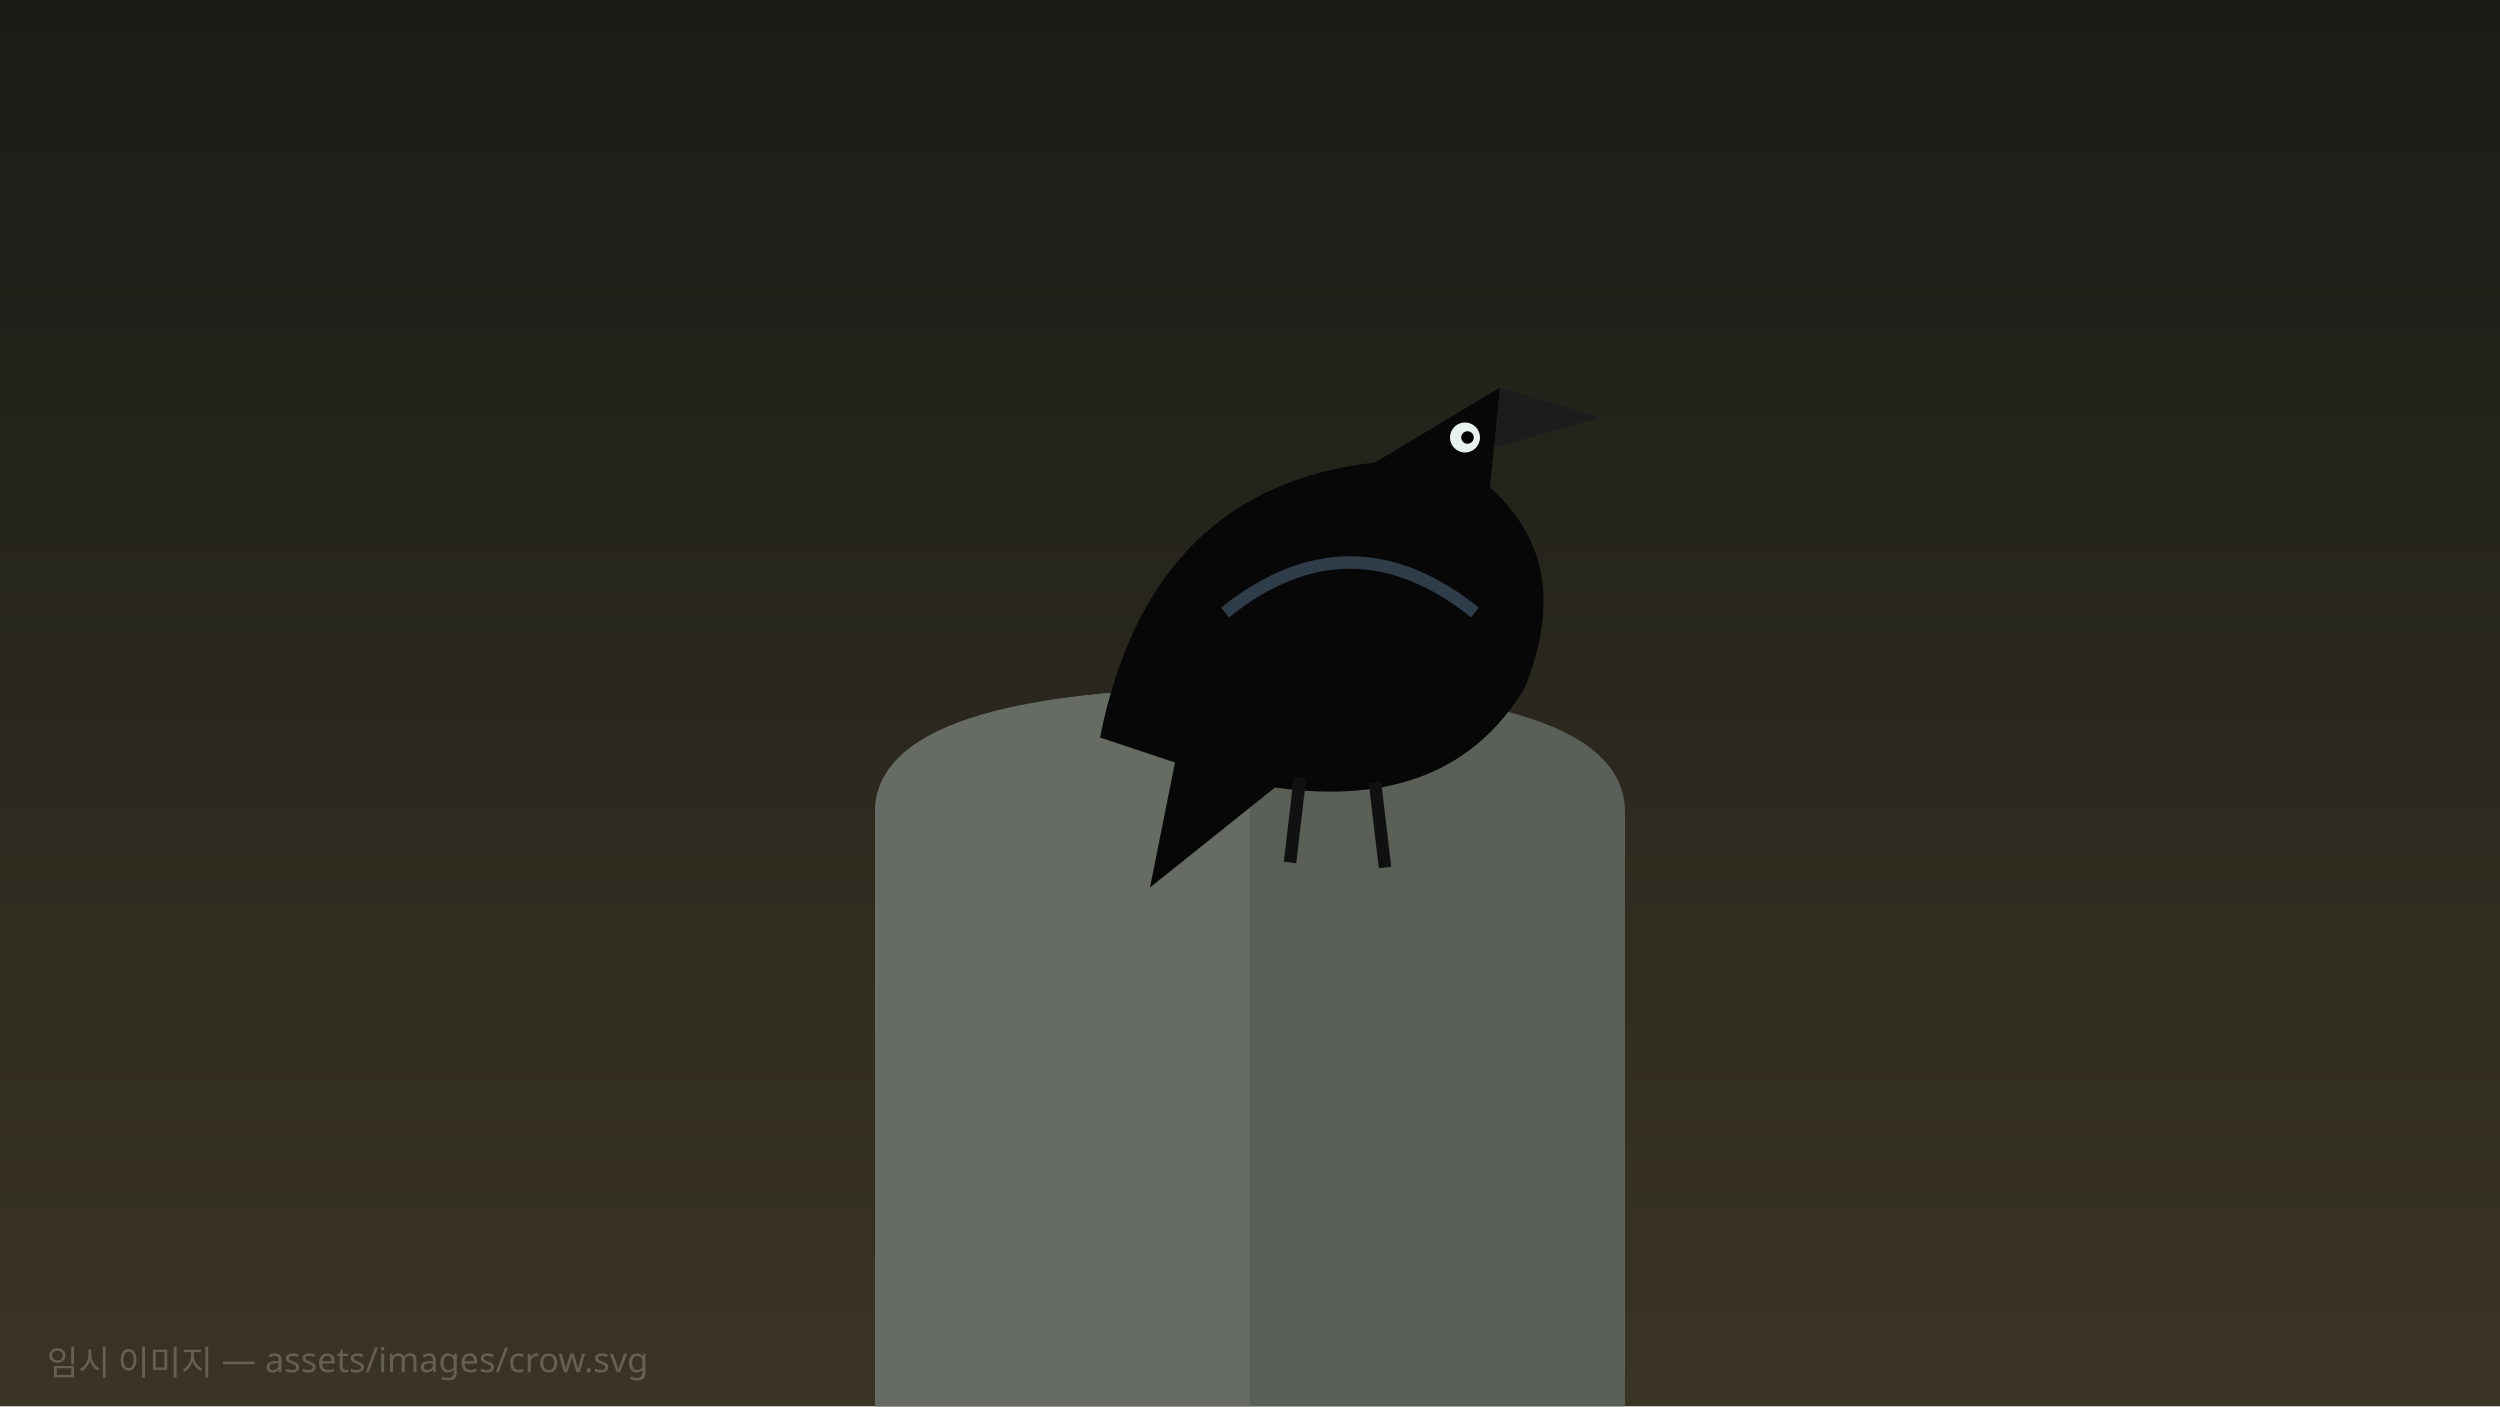
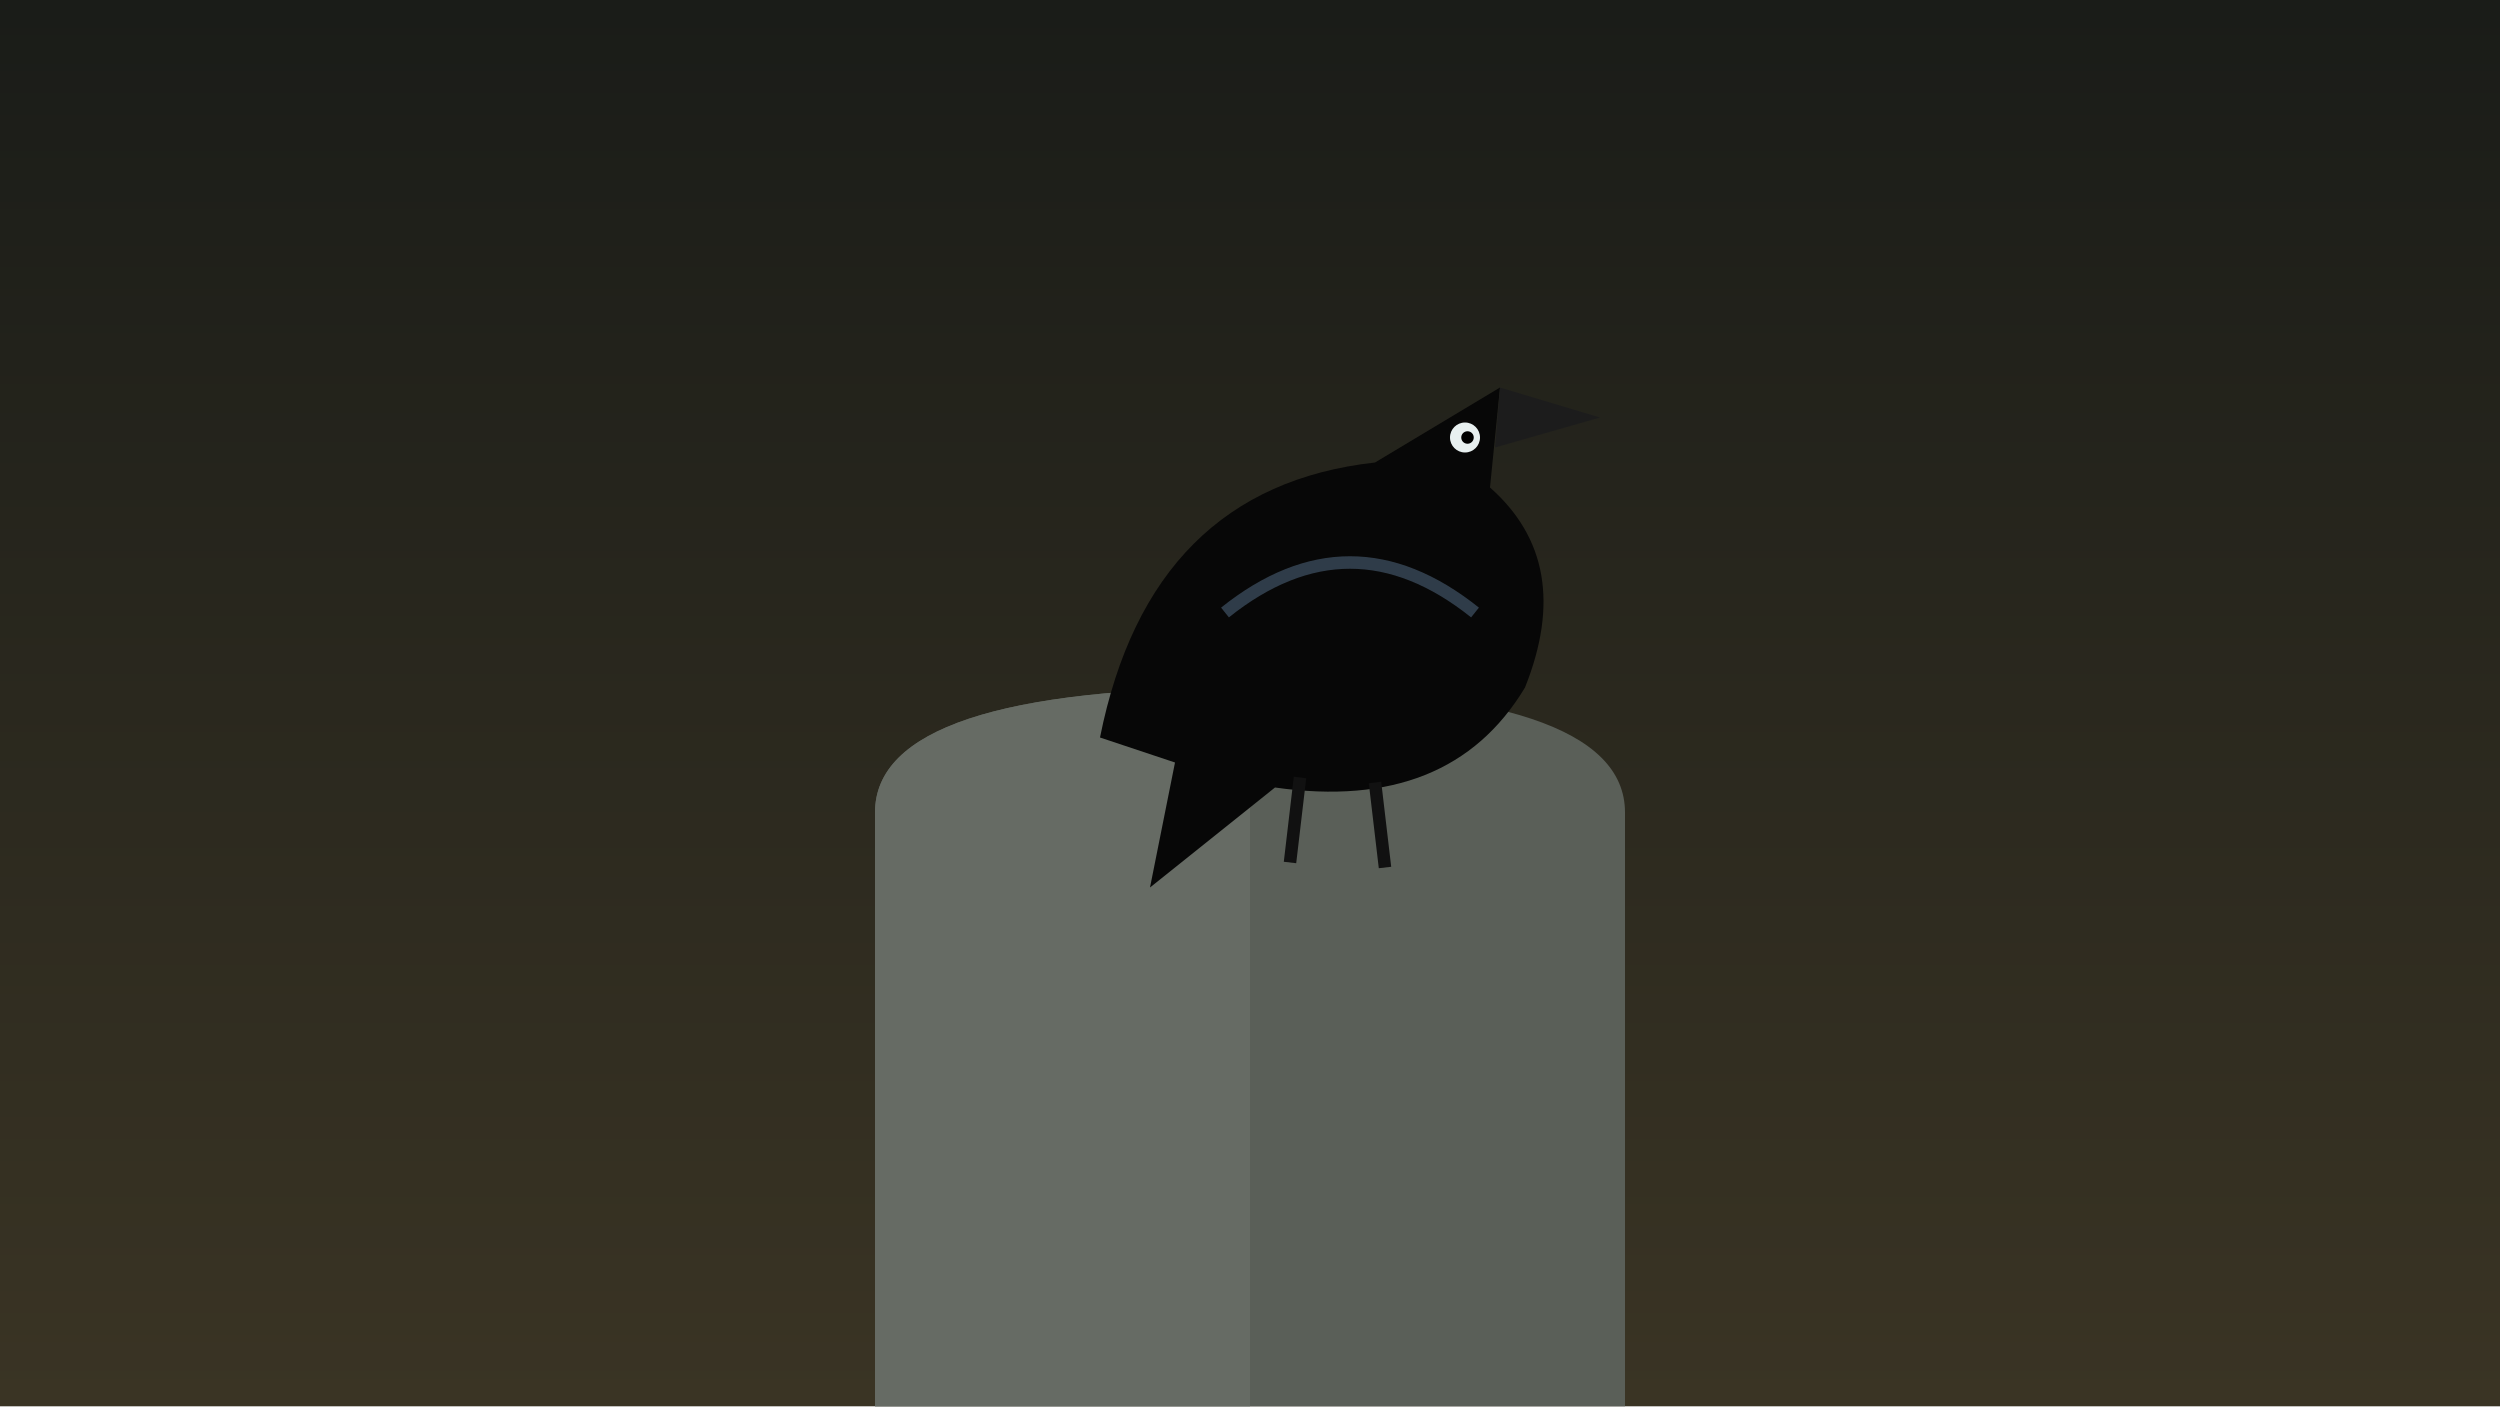
<svg xmlns="http://www.w3.org/2000/svg" width="1600" height="900" viewBox="0 0 1600 900">
  <defs>
    <linearGradient id="sky" x1="0" y1="0" x2="0" y2="1">
      <stop offset="0" stop-color="#1a1c18" />
      <stop offset="1" stop-color="#3a3424" />
    </linearGradient>
  </defs>
  <rect width="1600" height="900" fill="url(#sky)" />
  <path d="M560 900 L560 520 Q560 440 800 440 Q1040 440 1040 520 L1040 900 Z" fill="#5a5f58" />
  <path d="M560 900 L560 520 Q560 440 800 440 L800 900 Z" fill="#666b64" />
  <g transform="translate(640 120) scale(1.6)">
    <path d="M40 220 Q60 120 150 110 L200 80 L196 120 Q230 150 210 200 Q180 250 110 240 L60 280 L70 230 Z" fill="#070707" />
    <path d="M200 80 L240 92 L198 104 Z" fill="#1c1c1c" />
    <circle cx="186" cy="100" r="6" fill="#e8f0f0" />
    <circle cx="187" cy="100" r="2.5" fill="#000" />
    <path d="M90 170 Q140 130 190 170" stroke="#3a4a5a" stroke-width="5" fill="none" opacity=".8" />
    <path d="M120 236 L116 270 M150 238 L154 272" stroke="#111" stroke-width="5" />
  </g>
-   <text x="30" y="880" fill="#fff" opacity=".22" font-family="'Nanum Gothic', 'Apple SD Gothic Neo', sans-serif" font-size="22">임시 이미지 — assets/images/crow.svg</text>
</svg>
